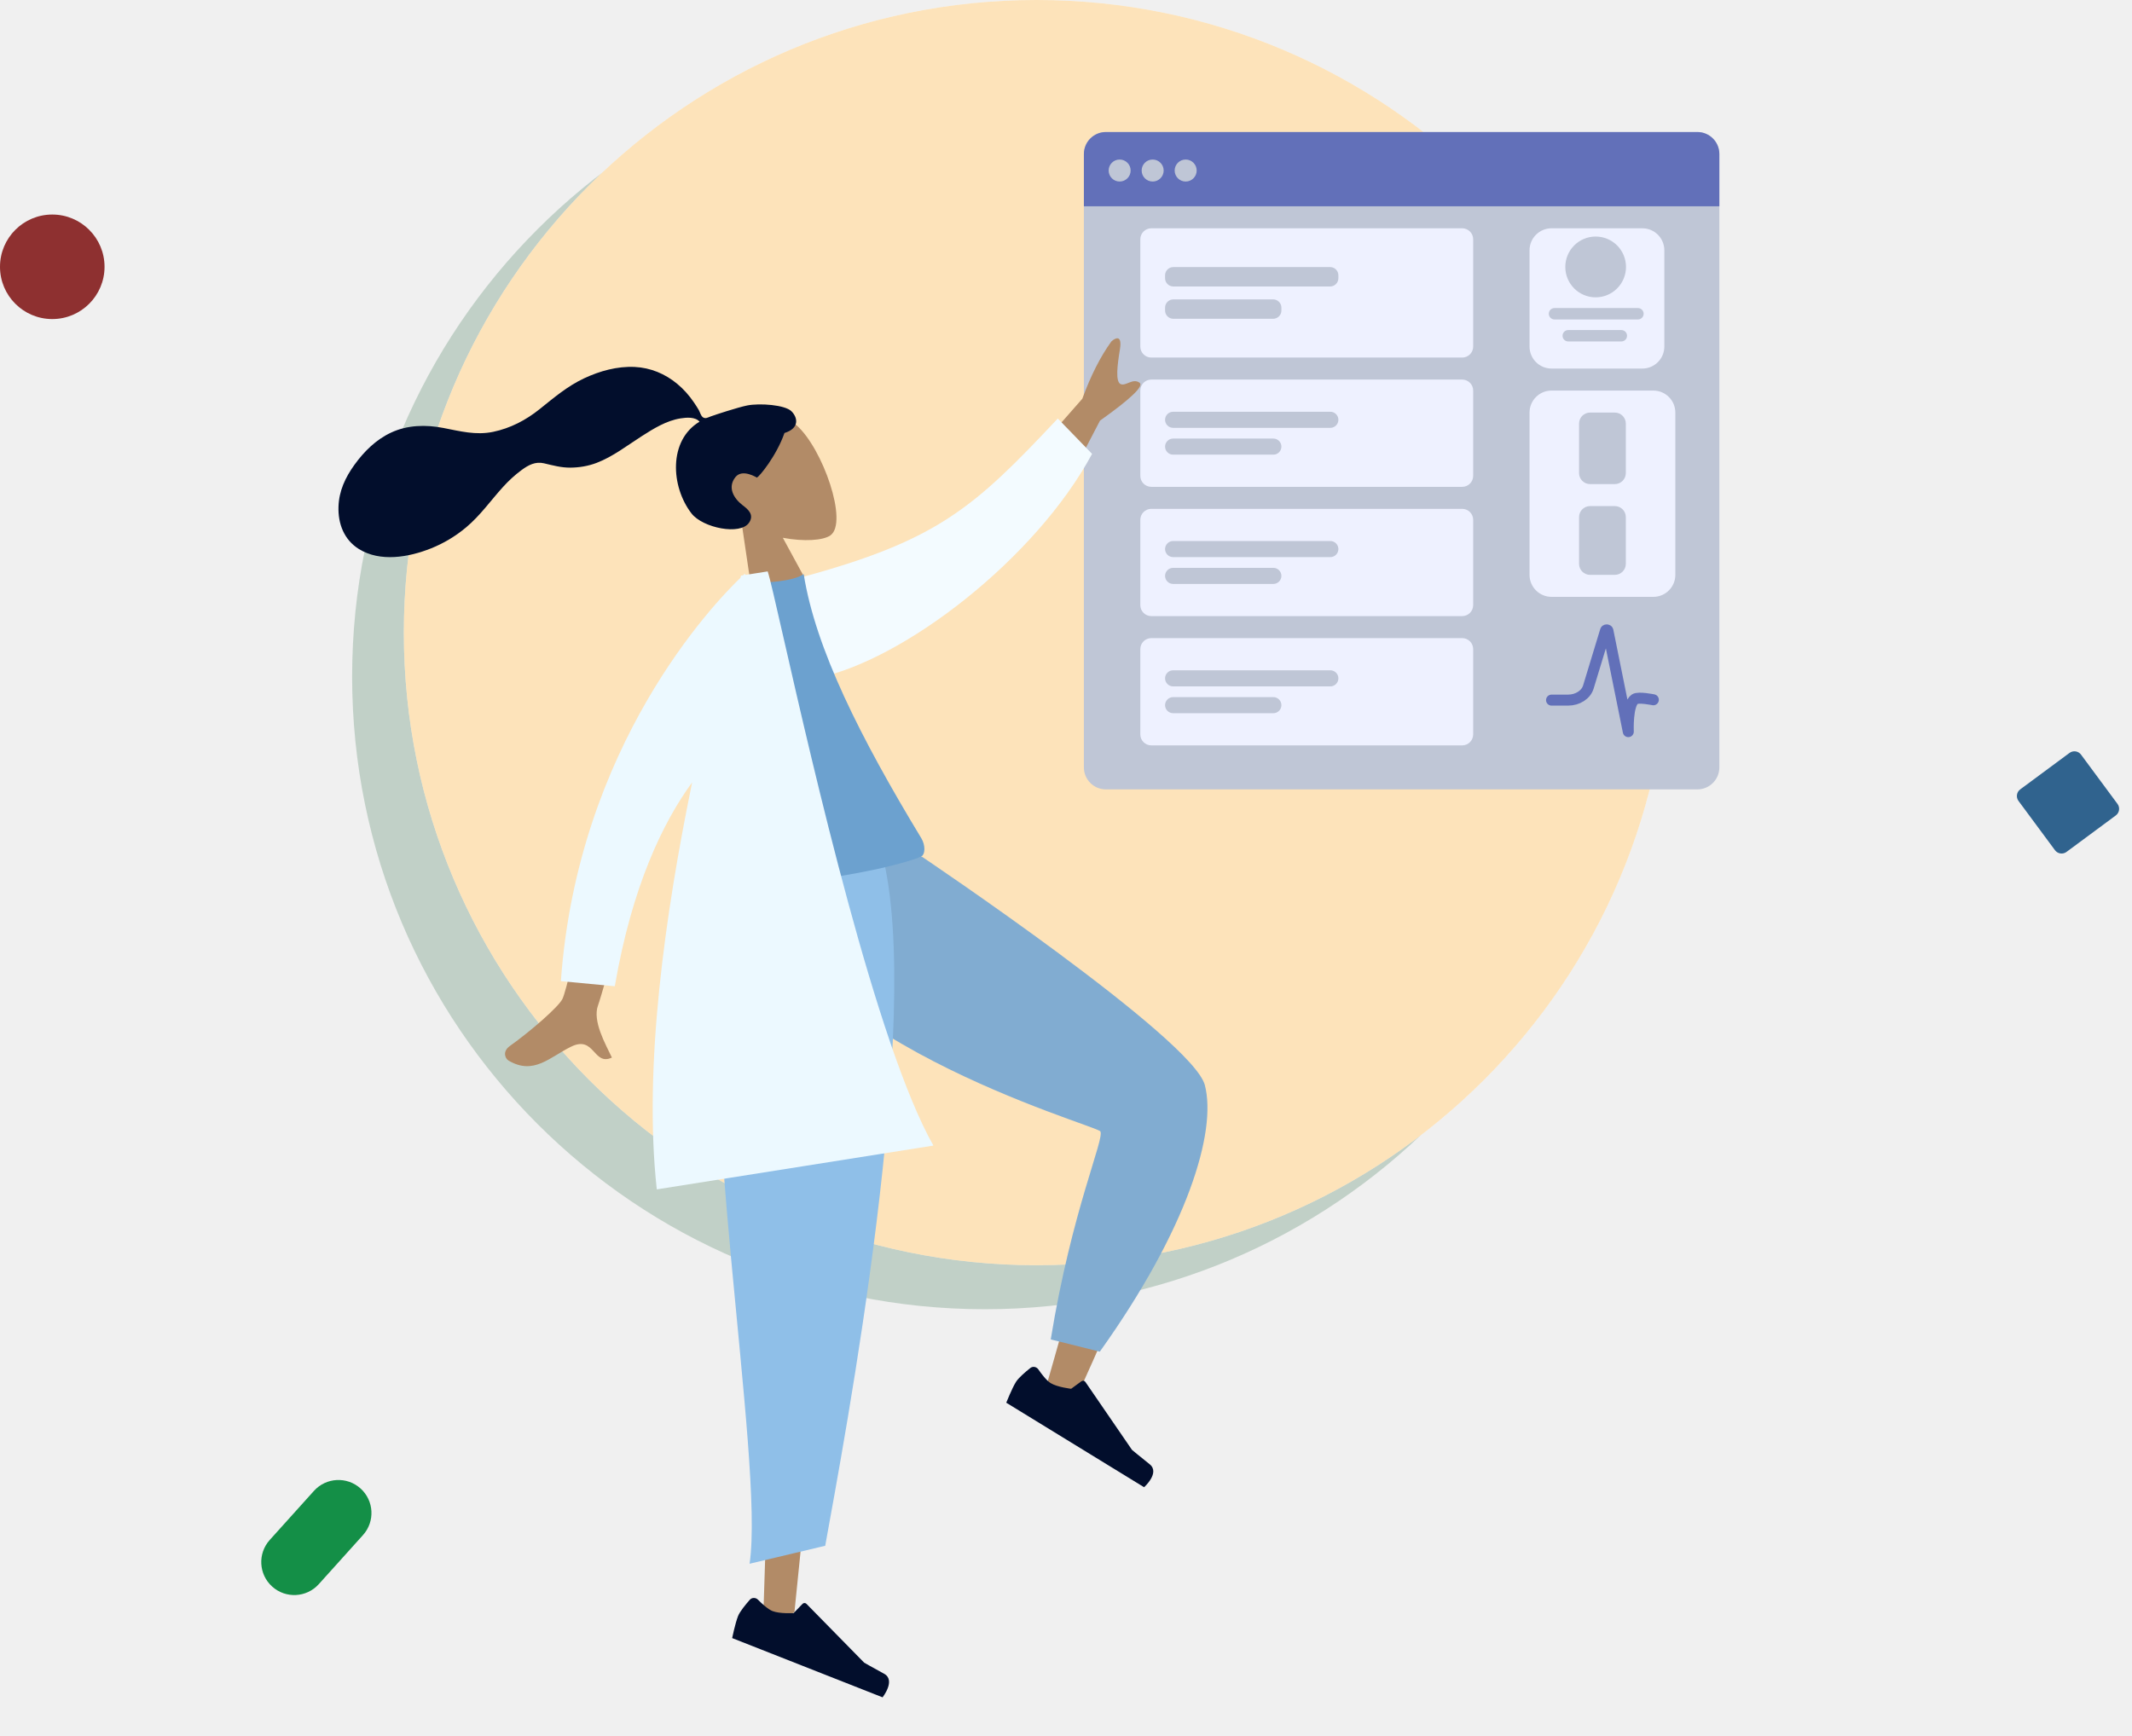
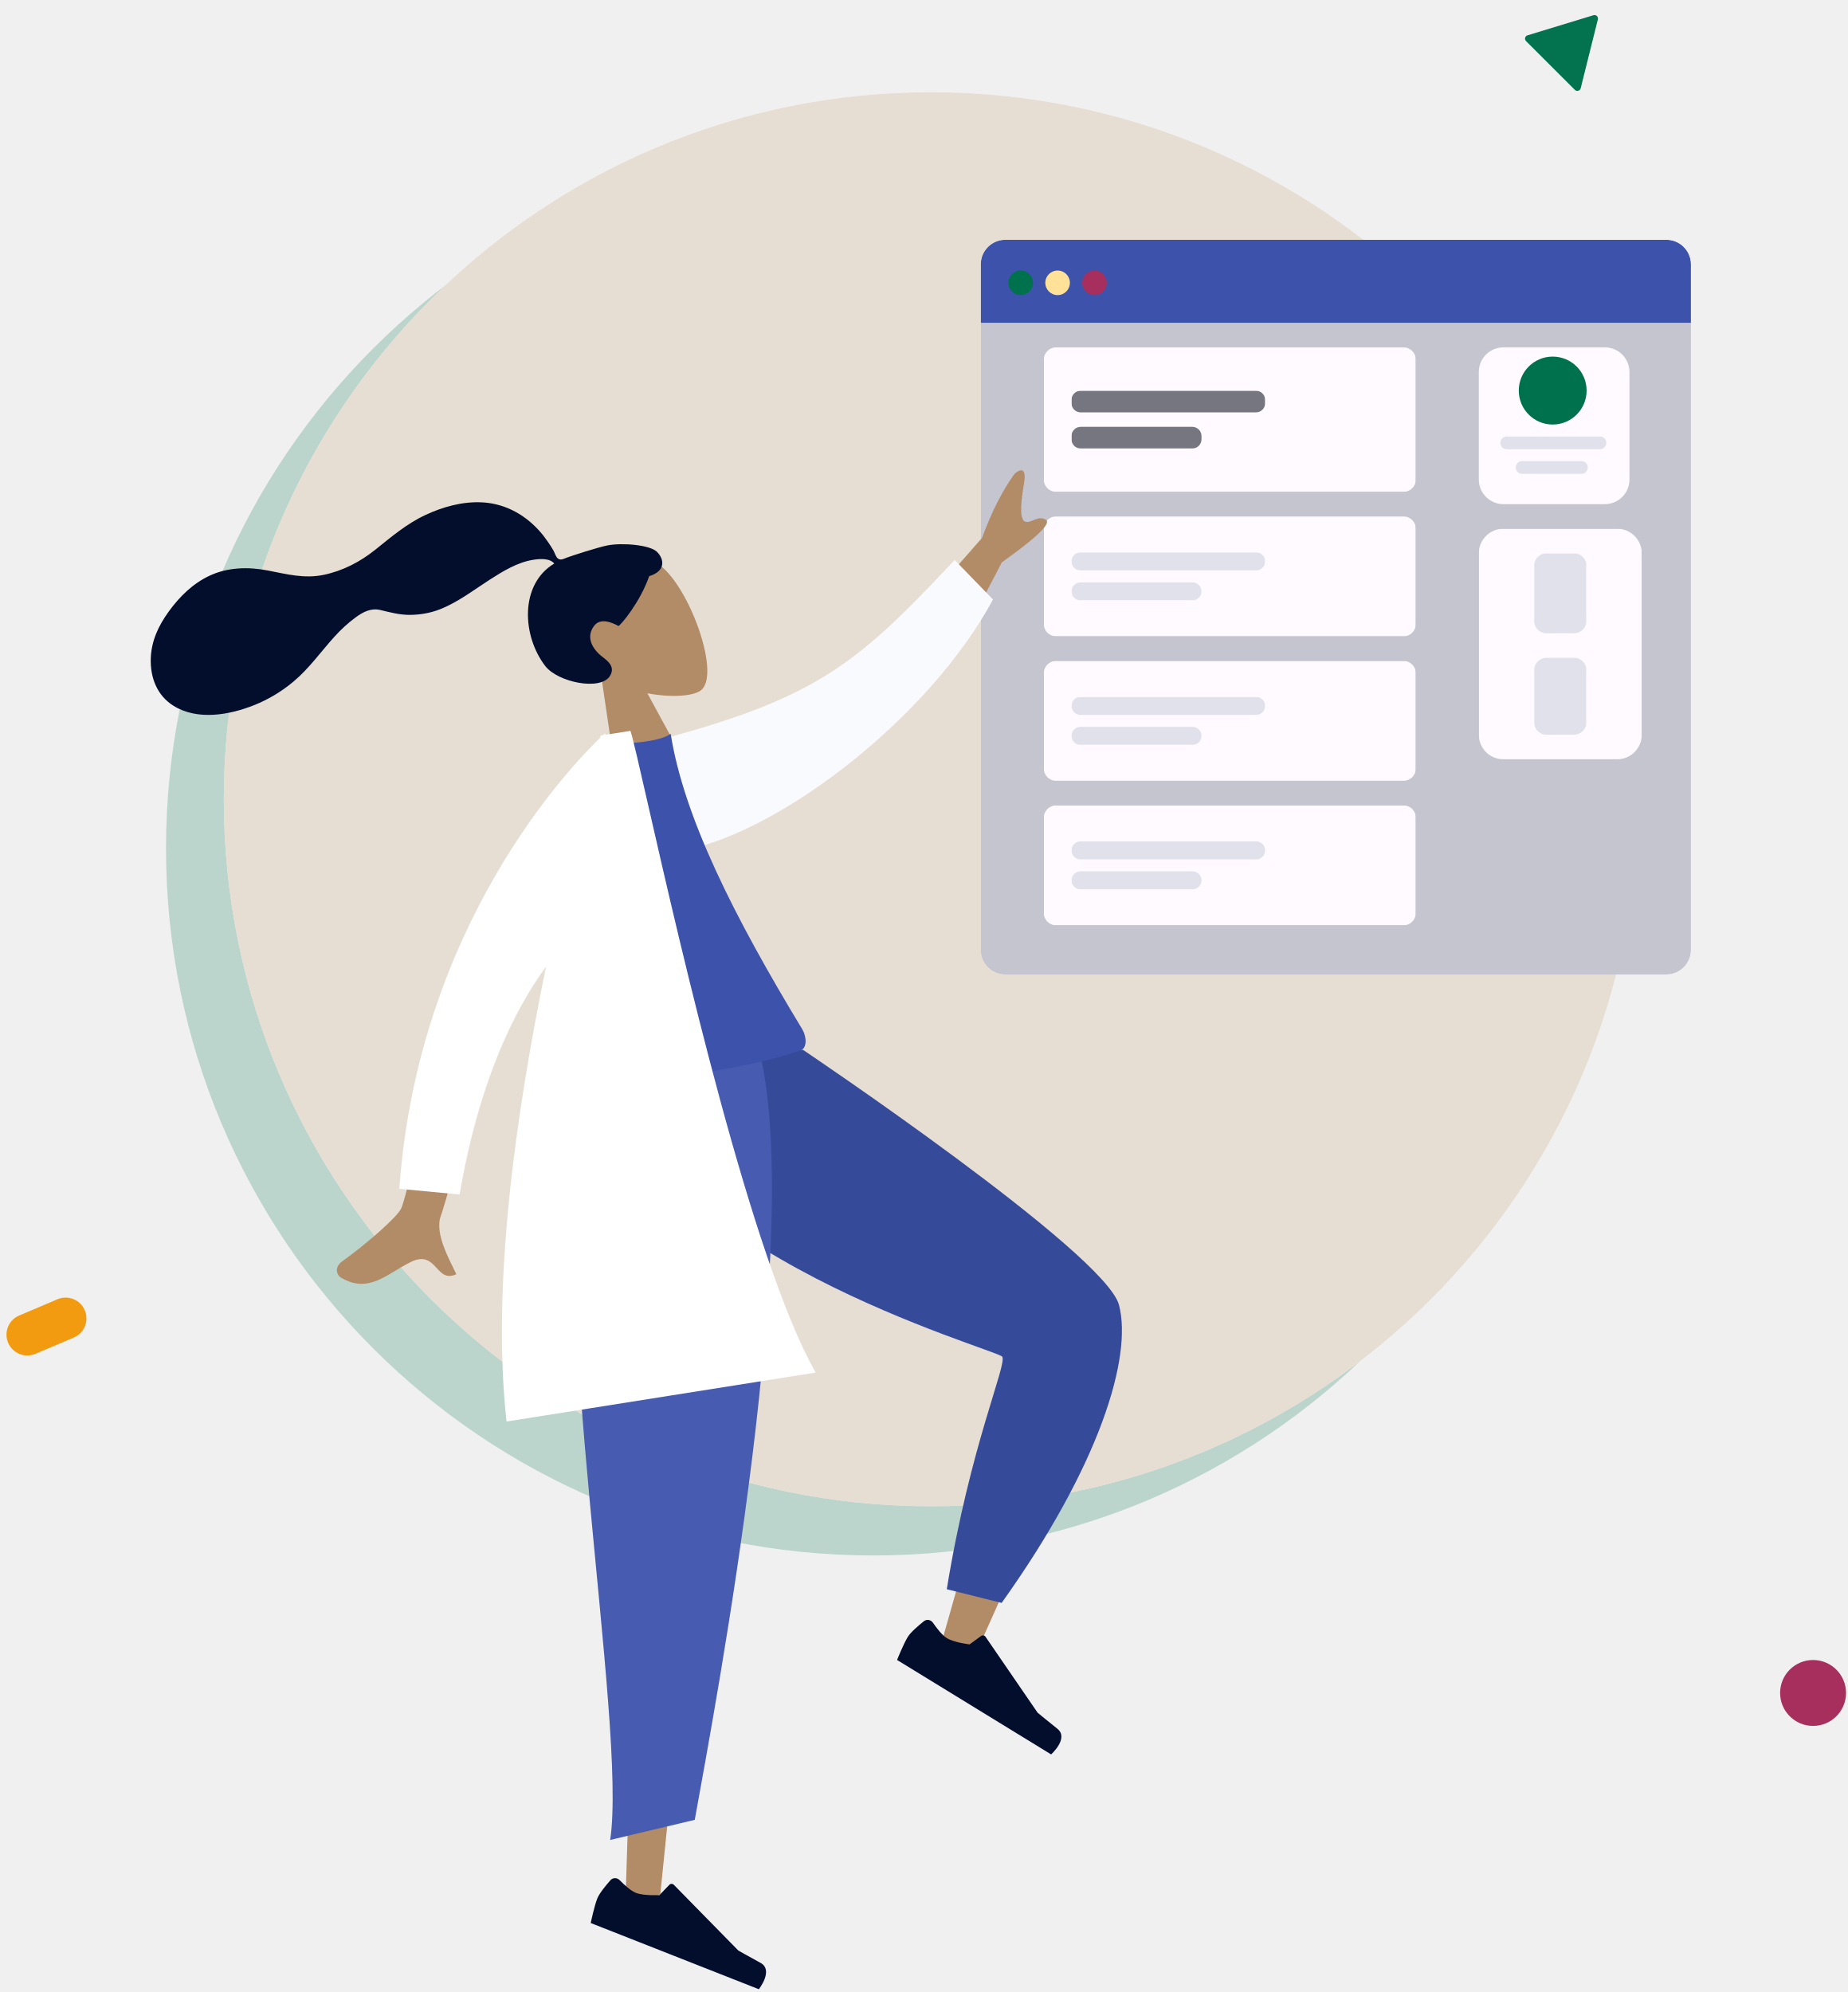
- <svg xmlns="http://www.w3.org/2000/svg" width="775" height="631" viewBox="0 0 775 631" fill="none">
-   <path fill-rule="evenodd" clip-rule="evenodd" d="M358 476C485.025 476 588 373.025 588 246C588 118.975 485.025 16 358 16C230.975 16 128 118.975 128 246C128 373.025 230.975 476 358 476Z" fill="#1F603A" fill-opacity="0.22" />
-   <path fill-rule="evenodd" clip-rule="evenodd" d="M376.799 460C503.825 460 606.799 357.025 606.799 230C606.799 102.975 503.825 0 376.799 0C249.774 0 146.799 102.975 146.799 230C146.799 357.025 249.774 460 376.799 460Z" fill="white" />
-   <path fill-rule="evenodd" clip-rule="evenodd" d="M376.799 460C503.825 460 606.799 357.025 606.799 230C606.799 102.975 503.825 0 376.799 0C249.774 0 146.799 102.975 146.799 230C146.799 357.025 249.774 460 376.799 460Z" fill="#FCC876" fill-opacity="0.5" />
-   <g clip-path="url(#clip0_229_927)">
-     <rect x="394" y="48" width="231" height="239" rx="8" fill="#BFC6D6" />
-     <rect x="556" y="83" width="49" height="51" rx="8" fill="#EEF1FF" />
-     <path fill-rule="evenodd" clip-rule="evenodd" d="M580.033 108.104C586.126 108.104 591.066 103.156 591.066 97.052C591.066 90.948 586.126 86 580.033 86C573.94 86 569 90.948 569 97.052C569 103.156 573.94 108.104 580.033 108.104Z" fill="#BFC6D6" />
-     <rect x="563" y="112" width="34.478" height="4.145" rx="2.072" fill="#BFC6D6" />
-     <rect x="568" y="120" width="23.445" height="4.145" rx="2.072" fill="#BFC6D6" />
-     <path d="M394 56C394 51.582 397.582 48 402 48H617C621.418 48 625 51.582 625 56V75H394V56Z" fill="#6270B9" />
-     <path fill-rule="evenodd" clip-rule="evenodd" d="M407 66C409.209 66 411 64.209 411 62C411 59.791 409.209 58 407 58C404.791 58 403 59.791 403 62C403 64.209 404.791 66 407 66Z" fill="#BFC6D6" />
-     <path fill-rule="evenodd" clip-rule="evenodd" d="M419 66C421.209 66 423 64.209 423 62C423 59.791 421.209 58 419 58C416.791 58 415 59.791 415 62C415 64.209 416.791 66 419 66Z" fill="#BFC6D6" />
-     <path fill-rule="evenodd" clip-rule="evenodd" d="M431 66C433.209 66 435 64.209 435 62C435 59.791 433.209 58 431 58C428.791 58 427 59.791 427 62C427 64.209 428.791 66 431 66Z" fill="#BFC6D6" />
-     <g clip-path="url(#clip1_229_927)">
-       <rect x="556" y="142" width="53" height="75" rx="8" fill="#EEF1FF" />
-       <g clip-path="url(#clip2_229_927)">
-         <rect x="574" y="150" width="17" height="26" rx="4" fill="#BFC6D6" />
-         <rect x="574" y="184" width="17" height="25" rx="4" fill="#BFC6D6" />
+ <svg xmlns="http://www.w3.org/2000/svg" width="601" height="648" viewBox="0 0 601 648" fill="none">
+   <path fill-rule="evenodd" clip-rule="evenodd" d="M284 506C411.025 506 514 403.025 514 276C514 148.975 411.025 46 284 46C156.975 46 54 148.975 54 276C54 403.025 156.975 506 284 506Z" fill="#02724F" fill-opacity="0.22" />
+   <path fill-rule="evenodd" clip-rule="evenodd" d="M302.799 490C429.825 490 532.799 387.025 532.799 260C532.799 132.975 429.825 30 302.799 30C175.774 30 72.799 132.975 72.799 260C72.799 387.025 175.774 490 302.799 490Z" fill="white" />
+   <path fill-rule="evenodd" clip-rule="evenodd" d="M302.799 490C429.825 490 532.799 387.025 532.799 260C532.799 132.975 429.825 30 302.799 30C175.774 30 72.799 132.975 72.799 260C72.799 387.025 175.774 490 302.799 490Z" fill="#D8CBB8" fill-opacity="0.63" />
+   <mask id="mask0_41_92" style="mask-type:luminance" maskUnits="userSpaceOnUse" x="319" y="78" width="231" height="239">
+     <path d="M542 78H327C322.582 78 319 81.582 319 86V309C319 313.418 322.582 317 327 317H542C546.418 317 550 313.418 550 309V86C550 81.582 546.418 78 542 78Z" fill="white" />
+   </mask>
+   <g mask="url(#mask0_41_92)">
+     <path d="M542 78H327C322.582 78 319 81.582 319 86V309C319 313.418 322.582 317 327 317H542C546.418 317 550 313.418 550 309V86C550 81.582 546.418 78 542 78Z" fill="#C5C5D0" />
+     <path d="M522 113H489C484.582 113 481 116.582 481 121V156C481 160.418 484.582 164 489 164H522C526.418 164 530 160.418 530 156V121C530 116.582 526.418 113 522 113Z" fill="#FFFAFF" />
+     <path fill-rule="evenodd" clip-rule="evenodd" d="M505.033 138.104C511.126 138.104 516.066 133.156 516.066 127.052C516.066 120.948 511.126 116 505.033 116C498.94 116 494 120.948 494 127.052C494 133.156 498.94 138.104 505.033 138.104Z" fill="#00714D" />
+     <path d="M520.405 142H490.072C488.928 142 488 142.928 488 144.072C488 145.217 488.928 146.145 490.072 146.145H520.405C521.55 146.145 522.478 145.217 522.478 144.072C522.478 142.928 521.55 142 520.405 142Z" fill="#E1E1EC" />
+     <path d="M514.373 150H495.072C493.928 150 493 150.928 493 152.072V152.072C493 153.217 493.928 154.145 495.072 154.145H514.373C515.517 154.145 516.445 153.217 516.445 152.072C516.445 150.928 515.517 150 514.373 150Z" fill="#E1E1EC" />
+     <path d="M319 86C319 81.582 322.582 78 327 78H542C546.418 78 550 81.582 550 86V105H319V86Z" fill="#3C52AB" />
+     <path fill-rule="evenodd" clip-rule="evenodd" d="M332 96C334.209 96 336 94.209 336 92C336 89.791 334.209 88 332 88C329.791 88 328 89.791 328 92C328 94.209 329.791 96 332 96Z" fill="#00714D" />
+     <path fill-rule="evenodd" clip-rule="evenodd" d="M344 96C346.209 96 348 94.209 348 92C348 89.791 346.209 88 344 88C341.791 88 340 89.791 340 92C340 94.209 341.791 96 344 96Z" fill="#FFE197" />
+     <path fill-rule="evenodd" clip-rule="evenodd" d="M356 96C358.209 96 360 94.209 360 92C360 89.791 358.209 88 356 88C353.791 88 352 89.791 352 92C352 94.209 353.791 96 356 96Z" fill="#A62F5D" />
+     <mask id="mask1_41_92" style="mask-type:luminance" maskUnits="userSpaceOnUse" x="481" y="172" width="53" height="75">
+       <path d="M534 172H481V247H534V172Z" fill="white" />
+     </mask>
+     <g mask="url(#mask1_41_92)">
+       <path d="M526 172H489C484.582 172 481 175.582 481 180V239C481 243.418 484.582 247 489 247H526C530.418 247 534 243.418 534 239V180C534 175.582 530.418 172 526 172Z" fill="#FFFAFF" />
+       <mask id="mask2_41_92" style="mask-type:luminance" maskUnits="userSpaceOnUse" x="499" y="180" width="17" height="158">
+         <path d="M516 180H499V338H516V180Z" fill="white" />
+       </mask>
+       <g mask="url(#mask2_41_92)">
+         <path d="M512 180H503C500.791 180 499 181.791 499 184V202C499 204.209 500.791 206 503 206H512C514.209 206 516 204.209 516 202V184C516 181.791 514.209 180 512 180Z" fill="#E1E1EC" />
+         <path d="M512 214H503C500.791 214 499 215.791 499 218V235C499 237.209 500.791 239 503 239H512C514.209 239 516 237.209 516 235V218C516 215.791 514.209 214 512 214Z" fill="#E1E1EC" />
      </g>
    </g>
-     <path d="M564 254.541H570.002C573.489 254.541 576.53 252.582 577.381 249.79L583.617 229.28C583.735 228.891 584.414 228.914 584.493 229.309L591.898 266C591.898 266 591.464 256.058 594.285 254.173C595.592 253.299 601 254.419 601 254.419" stroke="#6270B9" stroke-width="4" stroke-miterlimit="10" stroke-linecap="round" stroke-linejoin="round" />
-     <g clip-path="url(#clip3_229_927)">
-       <g clip-path="url(#clip4_229_927)">
-         <rect x="414.513" y="83" width="121" height="47" rx="4" fill="#EEF1FF" />
-         <g clip-path="url(#clip5_229_927)">
-           <rect x="423.513" y="97.1" width="63" height="7.05" rx="3" fill="#BFC6D6" />
-           <rect x="423.513" y="108.85" width="42.288" height="7.05" rx="3" fill="#BFC6D6" />
+     <mask id="mask3_41_92" style="mask-type:luminance" maskUnits="userSpaceOnUse" x="339" y="113" width="122" height="282">
+       <path d="M460.513 113H339.513V395H460.513V113Z" fill="white" />
+     </mask>
+     <g mask="url(#mask3_41_92)">
+       <mask id="mask4_41_92" style="mask-type:luminance" maskUnits="userSpaceOnUse" x="339" y="113" width="122" height="47">
+         <path d="M460.513 113H339.513V160H460.513V113Z" fill="white" />
+       </mask>
+       <g mask="url(#mask4_41_92)">
+         <path d="M456.513 113H343.513C341.304 113 339.513 114.791 339.513 117V156C339.513 158.209 341.304 160 343.513 160H456.513C458.722 160 460.513 158.209 460.513 156V117C460.513 114.791 458.722 113 456.513 113Z" fill="#FFFAFF" />
+         <mask id="mask5_41_92" style="mask-type:luminance" maskUnits="userSpaceOnUse" x="348" y="127" width="64" height="19">
+           <path d="M411.513 127.1H348.513V145.9H411.513V127.1Z" fill="white" />
+         </mask>
+         <g mask="url(#mask5_41_92)">
+           <path d="M408.513 127.1H351.513C349.856 127.1 348.513 128.443 348.513 130.1V131.15C348.513 132.806 349.856 134.15 351.513 134.15H408.513C410.17 134.15 411.513 132.806 411.513 131.15V130.1C411.513 128.443 410.17 127.1 408.513 127.1Z" fill="#757680" />
+           <path d="M387.8 138.85H351.513C349.856 138.85 348.513 140.193 348.513 141.85V142.9C348.513 144.556 349.856 145.9 351.513 145.9H387.8C389.457 145.9 390.8 144.556 390.8 142.9V141.85C390.8 140.193 389.457 138.85 387.8 138.85Z" fill="#757680" />
        </g>
      </g>
-       <g clip-path="url(#clip6_229_927)">
-         <rect x="414.513" y="138" width="121" height="39" rx="4" fill="#EEF1FF" />
-         <g clip-path="url(#clip7_229_927)">
-           <rect x="423.513" y="149.7" width="63" height="5.85" rx="2.925" fill="#BFC6D6" />
-           <rect x="423.513" y="159.45" width="42.288" height="5.85" rx="2.925" fill="#BFC6D6" />
+       <mask id="mask6_41_92" style="mask-type:luminance" maskUnits="userSpaceOnUse" x="339" y="168" width="122" height="39">
+         <path d="M460.513 168H339.513V207H460.513V168Z" fill="white" />
+       </mask>
+       <g mask="url(#mask6_41_92)">
+         <path d="M456.513 168H343.513C341.304 168 339.513 169.791 339.513 172V203C339.513 205.209 341.304 207 343.513 207H456.513C458.722 207 460.513 205.209 460.513 203V172C460.513 169.791 458.722 168 456.513 168Z" fill="#FFFAFF" />
+         <mask id="mask7_41_92" style="mask-type:luminance" maskUnits="userSpaceOnUse" x="348" y="179" width="64" height="17">
+           <path d="M411.513 179.7H348.513V195.3H411.513V179.7Z" fill="white" />
+         </mask>
+         <g mask="url(#mask7_41_92)">
+           <path d="M408.588 179.7H351.438C349.822 179.7 348.513 181.01 348.513 182.625C348.513 184.241 349.822 185.55 351.438 185.55H408.588C410.203 185.55 411.513 184.241 411.513 182.625C411.513 181.01 410.203 179.7 408.588 179.7Z" fill="#E1E1EC" />
+           <path d="M387.875 189.45H351.438C349.822 189.45 348.513 190.76 348.513 192.375C348.513 193.991 349.822 195.3 351.438 195.3H387.875C389.491 195.3 390.8 193.991 390.8 192.375C390.8 190.76 389.491 189.45 387.875 189.45Z" fill="#E1E1EC" />
        </g>
      </g>
-       <g clip-path="url(#clip8_229_927)">
-         <rect x="414.513" y="185" width="121" height="39" rx="4" fill="#EEF1FF" />
-         <g clip-path="url(#clip9_229_927)">
-           <rect x="423.513" y="196.7" width="63" height="5.85" rx="2.925" fill="#BFC6D6" />
-           <rect x="423.513" y="206.45" width="42.288" height="5.85" rx="2.925" fill="#BFC6D6" />
+       <mask id="mask8_41_92" style="mask-type:luminance" maskUnits="userSpaceOnUse" x="339" y="215" width="122" height="39">
+         <path d="M460.513 215H339.513V254H460.513V215Z" fill="white" />
+       </mask>
+       <g mask="url(#mask8_41_92)">
+         <path d="M456.513 215H343.513C341.304 215 339.513 216.791 339.513 219V250C339.513 252.209 341.304 254 343.513 254H456.513C458.722 254 460.513 252.209 460.513 250V219C460.513 216.791 458.722 215 456.513 215Z" fill="#FFFAFF" />
+         <mask id="mask9_41_92" style="mask-type:luminance" maskUnits="userSpaceOnUse" x="348" y="226" width="64" height="17">
+           <path d="M411.513 226.7H348.513V242.3H411.513V226.7Z" fill="white" />
+         </mask>
+         <g mask="url(#mask9_41_92)">
+           <path d="M408.588 226.7H351.438C349.822 226.7 348.513 228.01 348.513 229.625C348.513 231.241 349.822 232.55 351.438 232.55H408.588C410.203 232.55 411.513 231.241 411.513 229.625C411.513 228.01 410.203 226.7 408.588 226.7Z" fill="#E1E1EC" />
+           <path d="M387.875 236.45H351.438C349.822 236.45 348.513 237.76 348.513 239.375C348.513 240.991 349.822 242.3 351.438 242.3H387.875C389.491 242.3 390.8 240.991 390.8 239.375C390.8 237.76 389.491 236.45 387.875 236.45Z" fill="#E1E1EC" />
        </g>
      </g>
-       <g clip-path="url(#clip10_229_927)">
-         <rect x="414.513" y="232" width="121" height="39" rx="4" fill="#EEF1FF" />
-         <g clip-path="url(#clip11_229_927)">
-           <rect x="423.513" y="243.7" width="63" height="5.85" rx="2.925" fill="#BFC6D6" />
-           <rect x="423.513" y="253.45" width="42.288" height="5.85" rx="2.925" fill="#BFC6D6" />
+       <mask id="mask10_41_92" style="mask-type:luminance" maskUnits="userSpaceOnUse" x="339" y="262" width="122" height="39">
+         <path d="M460.513 262H339.513V301H460.513V262Z" fill="white" />
+       </mask>
+       <g mask="url(#mask10_41_92)">
+         <path d="M456.513 262H343.513C341.304 262 339.513 263.791 339.513 266V297C339.513 299.209 341.304 301 343.513 301H456.513C458.722 301 460.513 299.209 460.513 297V266C460.513 263.791 458.722 262 456.513 262Z" fill="#FFFAFF" />
+         <mask id="mask11_41_92" style="mask-type:luminance" maskUnits="userSpaceOnUse" x="348" y="273" width="64" height="17">
+           <path d="M411.513 273.7H348.513V289.3H411.513V273.7Z" fill="white" />
+         </mask>
+         <g mask="url(#mask11_41_92)">
+           <path d="M408.588 273.7H351.438C349.822 273.7 348.513 275.01 348.513 276.625C348.513 278.241 349.822 279.55 351.438 279.55H408.588C410.203 279.55 411.513 278.241 411.513 276.625C411.513 275.01 410.203 273.7 408.588 273.7Z" fill="#E1E1EC" />
+           <path d="M387.875 283.45H351.438C349.822 283.45 348.513 284.76 348.513 286.375C348.513 287.991 349.822 289.3 351.438 289.3H387.875C389.491 289.3 390.8 287.991 390.8 286.375C390.8 284.76 389.491 283.45 387.875 283.45Z" fill="#E1E1EC" />
        </g>
      </g>
    </g>
  </g>
-   <path fill-rule="evenodd" clip-rule="evenodd" d="M284.567 195.527C292.313 196.977 299.211 196.498 301.845 194.656C308.449 190.037 299.114 163.021 289.514 154.584C279.913 146.147 249.12 152.418 255.471 173.872C257.675 181.318 263.14 186.656 269.612 190.258L275.614 230.893L299.037 222.136L284.567 195.527Z" fill="#B28B67" />
-   <path fill-rule="evenodd" clip-rule="evenodd" d="M271.617 147.415C268.34 148.062 259.898 150.822 258.365 151.395C257.385 151.761 256.407 152.382 255.491 151.699C254.74 151.139 254.448 149.827 253.986 149.024C253.45 148.092 252.849 147.198 252.247 146.308C250.532 143.775 248.524 141.507 246.17 139.552C241.752 135.884 236.471 133.693 230.733 133.414C224.397 133.106 218.019 134.877 212.327 137.549C206.235 140.407 201.324 144.61 196.122 148.781C191.166 152.756 185.519 155.703 179.267 157.004C172.968 158.315 167.259 156.766 161.088 155.578C154.77 154.361 148.124 154.505 142.22 157.25C136.709 159.813 132.355 164.115 128.833 169.004C125.538 173.577 123.234 178.46 123.044 184.189C122.84 190.353 125.034 196.214 130.418 199.581C138.221 204.461 148.62 202.59 156.656 199.385C161.304 197.531 165.587 194.954 169.428 191.743C174.552 187.459 178.334 182.032 182.786 177.112C184.875 174.803 187.141 172.7 189.651 170.858C192.087 169.07 194.638 167.714 197.719 168.439C200.979 169.206 203.957 170.043 207.349 170.018C210.603 169.994 213.854 169.445 216.895 168.281C222.813 166.016 227.971 161.978 233.271 158.584C237.593 155.816 242.246 152.928 247.401 152.108C249.552 151.766 252.785 151.511 254.285 153.321C242.955 160.071 243.807 176.902 251.363 186.667C255.442 191.937 269.165 194.75 272.315 190C274.311 186.99 271.674 185.005 269.955 183.687C266.662 181.162 264.375 177.192 267.329 173.472C269.878 170.264 275.093 173.67 275.157 173.64C276.034 173.231 282.191 165.89 285.16 157.426C290.586 155.756 290.082 151.951 287.743 149.56C285.404 147.168 276.144 146.52 271.617 147.415Z" fill="#020E2C" />
-   <path fill-rule="evenodd" clip-rule="evenodd" d="M269.029 327.502C274.242 352.704 404.101 411.825 405.078 413.835C405.729 415.175 379.392 507.349 379.392 507.349L390.418 510.048C390.418 510.048 436.266 410.065 431.991 400.618C425.871 387.092 326.685 320.187 326.685 320.187L269.029 327.502Z" fill="#B28B67" />
-   <path fill-rule="evenodd" clip-rule="evenodd" d="M381.957 486.969L399.794 491.423C431.718 446.704 442.369 411.457 437.972 394.53C433.576 377.603 335.146 311.491 335.146 311.491L273.729 317.946C282.038 376.84 398.212 408.948 399.969 411.311C401.726 413.673 389.634 439.888 381.957 486.969Z" fill="#8FBFE8" />
-   <path fill-rule="evenodd" clip-rule="evenodd" d="M381.957 486.969L399.794 491.423C431.718 446.704 442.369 411.457 437.972 394.53C433.576 377.603 335.146 311.491 335.146 311.491L273.729 317.946C282.038 376.84 398.212 408.948 399.969 411.311C401.726 413.673 389.634 439.888 381.957 486.969Z" fill="black" fill-opacity="0.1" />
-   <path fill-rule="evenodd" clip-rule="evenodd" d="M377.443 497.867C376.777 496.903 375.442 496.643 374.526 497.372C372.784 498.759 370.219 500.943 369.282 502.473C367.808 504.879 365.783 509.985 365.783 509.985C368.57 511.694 415.887 540.71 415.887 540.71C415.887 540.71 421.798 535.443 417.906 532.348C414.014 529.252 411.485 527.13 411.485 527.13L394.537 502.42C394.219 501.956 393.579 501.846 393.124 502.178L389.366 504.921C389.366 504.921 384.356 504.352 381.921 502.858C380.416 501.936 378.606 499.553 377.443 497.867Z" fill="#020E2C" />
-   <path fill-rule="evenodd" clip-rule="evenodd" d="M277.775 329.359L281.217 469.649L277.358 591.267L288.78 586.182L316.49 312.122L277.775 329.359Z" fill="#B28B67" />
-   <path fill-rule="evenodd" clip-rule="evenodd" d="M275.529 581.602C274.706 580.769 273.346 580.745 272.57 581.622C271.094 583.291 268.946 585.887 268.288 587.557C267.254 590.182 266.145 595.561 266.145 595.561C269.187 596.76 320.823 617.1 320.823 617.1C320.823 617.1 325.732 610.886 321.362 608.515C316.991 606.144 314.133 604.494 314.133 604.494L293.156 583.113C292.761 582.71 292.112 582.713 291.721 583.12L288.495 586.474C288.495 586.474 283.462 586.785 280.805 585.738C279.163 585.091 276.967 583.06 275.529 581.602Z" fill="#020E2C" />
-   <path fill-rule="evenodd" clip-rule="evenodd" d="M272.475 568.533L299.975 561.998C306.741 524.384 336.146 369.417 320.608 310.288L264.11 335.443C251.782 388.677 278.11 530.851 272.475 568.533Z" fill="#8FBFE8" />
-   <path fill-rule="evenodd" clip-rule="evenodd" d="M219.487 296.231C219.487 296.231 207.294 357.157 204.468 363.152C203.086 366.083 192.639 375.096 185.37 380.269C182.453 382.346 183.72 384.915 184.848 385.584C194.017 391.023 199.874 384.3 207.661 380.51C216.194 376.358 215.664 387.671 222.43 384.501C220.254 379.844 215.206 371.198 217.42 365.424C218.895 361.574 237.383 296.001 237.383 296.001L219.487 296.231Z" fill="#B28B67" />
-   <path fill-rule="evenodd" clip-rule="evenodd" d="M367.309 174.714L393.424 144.979C396.504 136.564 400.027 129.617 403.994 124.137C405.358 122.88 408.023 121.45 407.092 127.076C406.161 132.703 405.435 138.663 407.298 139.614C409.162 140.565 411.773 137.339 414.242 139.147C415.887 140.352 411.094 144.948 399.861 152.932L384.06 183.258L367.309 174.714Z" fill="#B28B67" />
-   <path fill-rule="evenodd" clip-rule="evenodd" d="M290.715 210.049C340.919 196.529 354.028 184.627 384.515 152.162L396.979 165.016C376.467 203.185 328.154 240.442 296.503 246.593C291.208 247.622 294.061 231.17 290.715 210.049Z" fill="#F3FBFF" />
-   <path fill-rule="evenodd" clip-rule="evenodd" d="M261.126 323.271C261.126 323.271 308.486 320.833 334.449 311.658C336.593 310.9 336.356 307.147 334.934 304.799C312.79 268.236 296.448 235.861 292.148 208.711C288.107 211.62 276.884 211.808 276.884 211.808C261.647 242.903 257.69 276.438 261.126 323.271Z" fill="#6CA1CF" />
-   <path fill-rule="evenodd" clip-rule="evenodd" d="M270.116 209.163C270.57 208.74 270.811 208.528 270.811 208.528L270.863 209.045L279.06 207.746C279.855 210.103 281.881 218.986 284.834 231.939C295.566 279.007 318.551 379.814 339.3 416.499L238.748 432.425C233.848 387.757 241.796 332.154 251.598 284.457C241.073 298.866 229.782 322.015 223.483 358.57L203.883 356.718C209.977 270.97 259.456 219.408 269.162 210.067C269.23 209.804 269.297 209.542 269.364 209.282L270.116 209.163Z" fill="#ECF9FF" />
-   <path d="M38 97C38 107.493 29.493 116 19 116C8.507 116 0 107.493 0 97C0 86.507 8.507 78 19 78C29.493 78 38 86.507 38 97Z" fill="#8E3030" />
-   <path d="M752.281 273.741C753.613 272.755 755.492 273.036 756.477 274.368L769.733 292.281C770.718 293.613 770.437 295.492 769.105 296.477L751.192 309.732C749.86 310.718 747.982 310.437 746.996 309.105L733.741 291.192C732.755 289.86 733.036 287.981 734.368 286.996L752.281 273.741Z" fill="#30638E" />
-   <rect x="90.023" y="568.806" width="48" height="24" rx="12" transform="rotate(-48 90.0229 568.806)" fill="#148F47" />
-   <defs>
-     <clipPath id="clip0_229_927">
-       <rect x="394" y="48" width="231" height="239" rx="8" fill="white" />
-     </clipPath>
-     <clipPath id="clip1_229_927">
-       <rect width="53" height="75" fill="white" transform="translate(556 142)" />
-     </clipPath>
-     <clipPath id="clip2_229_927">
-       <rect width="17" height="158" fill="white" transform="translate(574 150)" />
-     </clipPath>
-     <clipPath id="clip3_229_927">
-       <rect width="121" height="282" fill="white" transform="translate(414.513 83)" />
-     </clipPath>
-     <clipPath id="clip4_229_927">
-       <rect width="121" height="47" fill="white" transform="translate(414.513 83)" />
-     </clipPath>
-     <clipPath id="clip5_229_927">
-       <rect width="63" height="18.8" fill="white" transform="translate(423.513 97.1001)" />
-     </clipPath>
-     <clipPath id="clip6_229_927">
-       <rect width="121" height="39" fill="white" transform="translate(414.513 138)" />
-     </clipPath>
-     <clipPath id="clip7_229_927">
-       <rect width="63" height="15.6" fill="white" transform="translate(423.513 149.7)" />
-     </clipPath>
-     <clipPath id="clip8_229_927">
-       <rect width="121" height="39" fill="white" transform="translate(414.513 185)" />
-     </clipPath>
-     <clipPath id="clip9_229_927">
-       <rect width="63" height="15.6" fill="white" transform="translate(423.513 196.7)" />
-     </clipPath>
-     <clipPath id="clip10_229_927">
-       <rect width="121" height="39" fill="white" transform="translate(414.513 232)" />
-     </clipPath>
-     <clipPath id="clip11_229_927">
-       <rect width="63" height="15.6" fill="white" transform="translate(423.513 243.7)" />
-     </clipPath>
-   </defs>
+   <path fill-rule="evenodd" clip-rule="evenodd" d="M210.566 225.527C218.312 226.977 225.21 226.499 227.844 224.657C234.448 220.038 225.113 193.022 215.513 184.585C205.912 176.148 175.119 182.418 181.47 203.872C183.674 211.318 189.139 216.656 195.611 220.258L201.613 260.894L225.036 252.137L210.566 225.527Z" fill="#B28B67" />
+   <path fill-rule="evenodd" clip-rule="evenodd" d="M197.617 177.416C194.34 178.063 185.898 180.823 184.365 181.396C183.385 181.762 182.407 182.383 181.491 181.7C180.74 181.14 180.448 179.828 179.986 179.025C179.45 178.093 178.849 177.199 178.247 176.309C176.532 173.776 174.524 171.508 172.17 169.553C167.752 165.885 162.471 163.694 156.733 163.415C150.397 163.107 144.019 164.878 138.327 167.55C132.235 170.408 127.324 174.611 122.122 178.782C117.166 182.757 111.519 185.704 105.267 187.005C98.968 188.316 93.259 186.767 87.088 185.579C80.77 184.362 74.124 184.506 68.22 187.251C62.709 189.814 58.355 194.116 54.833 199.005C51.538 203.578 49.234 208.461 49.044 214.19C48.84 220.354 51.034 226.215 56.418 229.582C64.221 234.462 74.62 232.591 82.656 229.386C87.304 227.532 91.587 224.955 95.428 221.744C100.552 217.46 104.334 212.033 108.786 207.113C110.875 204.804 113.141 202.701 115.651 200.859C118.087 199.071 120.638 197.715 123.719 198.44C126.979 199.207 129.957 200.044 133.349 200.019C136.603 199.995 139.854 199.446 142.895 198.282C148.813 196.017 153.971 191.979 159.271 188.585C163.593 185.817 168.246 182.929 173.401 182.109C175.552 181.767 178.785 181.512 180.285 183.322C168.955 190.072 169.807 206.903 177.363 216.668C181.442 221.938 195.165 224.751 198.315 220.001C200.311 216.991 197.674 215.006 195.955 213.688C192.662 211.163 190.375 207.193 193.329 203.473C195.878 200.265 201.093 203.671 201.157 203.641C202.034 203.232 208.191 195.891 211.16 187.427C216.586 185.757 216.082 181.952 213.743 179.561C211.404 177.169 202.144 176.521 197.617 177.416Z" fill="#020E2C" />
+   <path fill-rule="evenodd" clip-rule="evenodd" d="M195.029 357.502C200.242 382.704 330.101 441.825 331.078 443.835C331.729 445.175 305.392 537.349 305.392 537.349L316.418 540.048C316.418 540.048 362.266 440.065 357.991 430.618C351.871 417.092 252.685 350.187 252.685 350.187L195.029 357.502Z" fill="#B28B67" />
+   <path fill-rule="evenodd" clip-rule="evenodd" d="M307.957 516.969L325.794 521.423C357.718 476.704 368.368 441.457 363.971 424.53C359.576 407.603 261.146 341.491 261.146 341.491L199.729 347.946C208.038 406.84 324.212 438.948 325.969 441.311C327.726 443.673 315.634 469.888 307.957 516.969Z" fill="#3C52AB" />
+   <path fill-rule="evenodd" clip-rule="evenodd" d="M307.957 516.969L325.794 521.423C357.718 476.704 368.368 441.457 363.971 424.53C359.576 407.603 261.146 341.491 261.146 341.491L199.729 347.946C208.038 406.84 324.212 438.948 325.969 441.311C327.726 443.673 315.634 469.888 307.957 516.969Z" fill="black" fill-opacity="0.1" />
+   <path fill-rule="evenodd" clip-rule="evenodd" d="M303.443 527.867C302.777 526.903 301.442 526.643 300.526 527.372C298.784 528.759 296.219 530.943 295.282 532.473C293.808 534.879 291.783 539.985 291.783 539.985C294.57 541.694 341.887 570.71 341.887 570.71C341.887 570.71 347.798 565.443 343.906 562.348C340.014 559.252 337.485 557.13 337.485 557.13L320.537 532.42C320.219 531.956 319.579 531.846 319.124 532.178L315.366 534.921C315.366 534.921 310.356 534.352 307.921 532.858C306.416 531.936 304.606 529.553 303.443 527.867Z" fill="#020E2C" />
+   <path fill-rule="evenodd" clip-rule="evenodd" d="M203.774 359.359L207.216 499.649L203.357 621.267L214.779 616.182L242.489 342.122L203.774 359.359Z" fill="#B28B67" />
+   <path fill-rule="evenodd" clip-rule="evenodd" d="M201.529 611.602C200.706 610.769 199.346 610.745 198.57 611.622C197.094 613.291 194.946 615.887 194.288 617.557C193.254 620.182 192.145 625.561 192.145 625.561C195.187 626.76 246.823 647.1 246.823 647.1C246.823 647.1 251.732 640.886 247.362 638.515C242.991 636.144 240.133 634.494 240.133 634.494L219.156 613.113C218.761 612.71 218.112 612.713 217.721 613.12L214.495 616.474C214.495 616.474 209.462 616.785 206.805 615.738C205.163 615.091 202.967 613.06 201.529 611.602Z" fill="#020E2C" />
+   <path fill-rule="evenodd" clip-rule="evenodd" d="M198.475 598.533L225.975 591.998C232.741 554.384 262.146 399.417 246.608 340.288L190.11 365.443C177.782 418.677 204.11 560.851 198.475 598.533Z" fill="#3C52AB" />
+   <path fill-rule="evenodd" clip-rule="evenodd" d="M198.475 598.533L225.975 591.998C232.741 554.384 262.146 399.417 246.608 340.288L190.11 365.443C177.782 418.677 204.11 560.851 198.475 598.533Z" fill="#E1E1EC" fill-opacity="0.07" />
+   <path fill-rule="evenodd" clip-rule="evenodd" d="M145.487 326.231C145.487 326.231 133.294 387.157 130.468 393.152C129.086 396.083 118.639 405.096 111.37 410.269C108.453 412.346 109.72 414.915 110.848 415.584C120.017 421.023 125.874 414.3 133.661 410.51C142.194 406.358 141.664 417.671 148.43 414.501C146.254 409.844 141.206 401.198 143.42 395.424C144.895 391.574 163.383 326.001 163.383 326.001L145.487 326.231Z" fill="#B28B67" />
+   <path fill-rule="evenodd" clip-rule="evenodd" d="M293.309 204.714L319.424 174.979C322.504 166.564 326.027 159.617 329.994 154.137C331.358 152.88 334.023 151.45 333.092 157.076C332.161 162.703 331.435 168.663 333.298 169.614C335.162 170.565 337.773 167.339 340.242 169.147C341.887 170.352 337.094 174.948 325.861 182.932L310.06 213.258L293.309 204.714Z" fill="#B28B67" />
+   <path fill-rule="evenodd" clip-rule="evenodd" d="M216.715 240.049C266.919 226.529 280.028 214.627 310.515 182.162L322.979 195.016C302.467 233.185 254.154 270.442 222.503 276.593C217.208 277.622 220.061 261.17 216.715 240.049Z" fill="white" />
+   <path fill-rule="evenodd" clip-rule="evenodd" d="M216.715 240.049C266.919 226.529 280.028 214.627 310.515 182.162L322.979 195.016C302.467 233.185 254.154 270.442 222.503 276.593C217.208 277.622 220.061 261.17 216.715 240.049Z" fill="#3C52AB" fill-opacity="0.03" />
+   <path fill-rule="evenodd" clip-rule="evenodd" d="M187.126 353.271C187.126 353.271 234.486 350.833 260.449 341.658C262.593 340.9 262.356 337.147 260.934 334.799C238.79 298.236 222.448 265.861 218.148 238.711C214.107 241.62 202.884 241.808 202.884 241.808C187.647 272.903 183.69 306.438 187.126 353.271Z" fill="#3C52AB" />
+   <path fill-rule="evenodd" clip-rule="evenodd" d="M196.116 239.163C196.57 238.74 196.811 238.528 196.811 238.528L196.863 239.045L205.06 237.746C205.855 240.103 207.881 248.986 210.834 261.939C221.566 309.007 244.551 409.814 265.3 446.499L164.748 462.425C159.848 417.757 167.796 362.154 177.598 314.457C167.073 328.866 155.782 352.015 149.483 388.57L129.883 386.718C135.977 300.97 185.456 249.408 195.162 240.067C195.23 239.804 195.297 239.542 195.364 239.282L196.116 239.163Z" fill="white" />
+   <path d="M18.699 422.646L6.233 427.937C2.791 429.398 1.185 433.374 2.646 436.816C4.107 440.258 8.082 441.864 11.524 440.403L23.99 435.112C27.432 433.65 29.038 429.675 27.577 426.233C26.116 422.791 22.141 421.185 18.699 422.646Z" fill="#F39B10" />
+   <path d="M496.365 13.374C495.762 12.772 496.018 11.745 496.833 11.496L518.304 4.947C519.143 4.691 519.94 5.448 519.728 6.299L514.14 28.712C513.928 29.562 512.868 29.857 512.248 29.237L496.365 13.374Z" fill="#02724F" />
+   <path d="M600.442 550.721C600.442 556.642 595.642 561.442 589.721 561.442C583.8 561.442 579 556.642 579 550.721C579 544.8 583.8 540 589.721 540C595.642 540 600.442 544.8 600.442 550.721Z" fill="#A62F5D" />
</svg>
